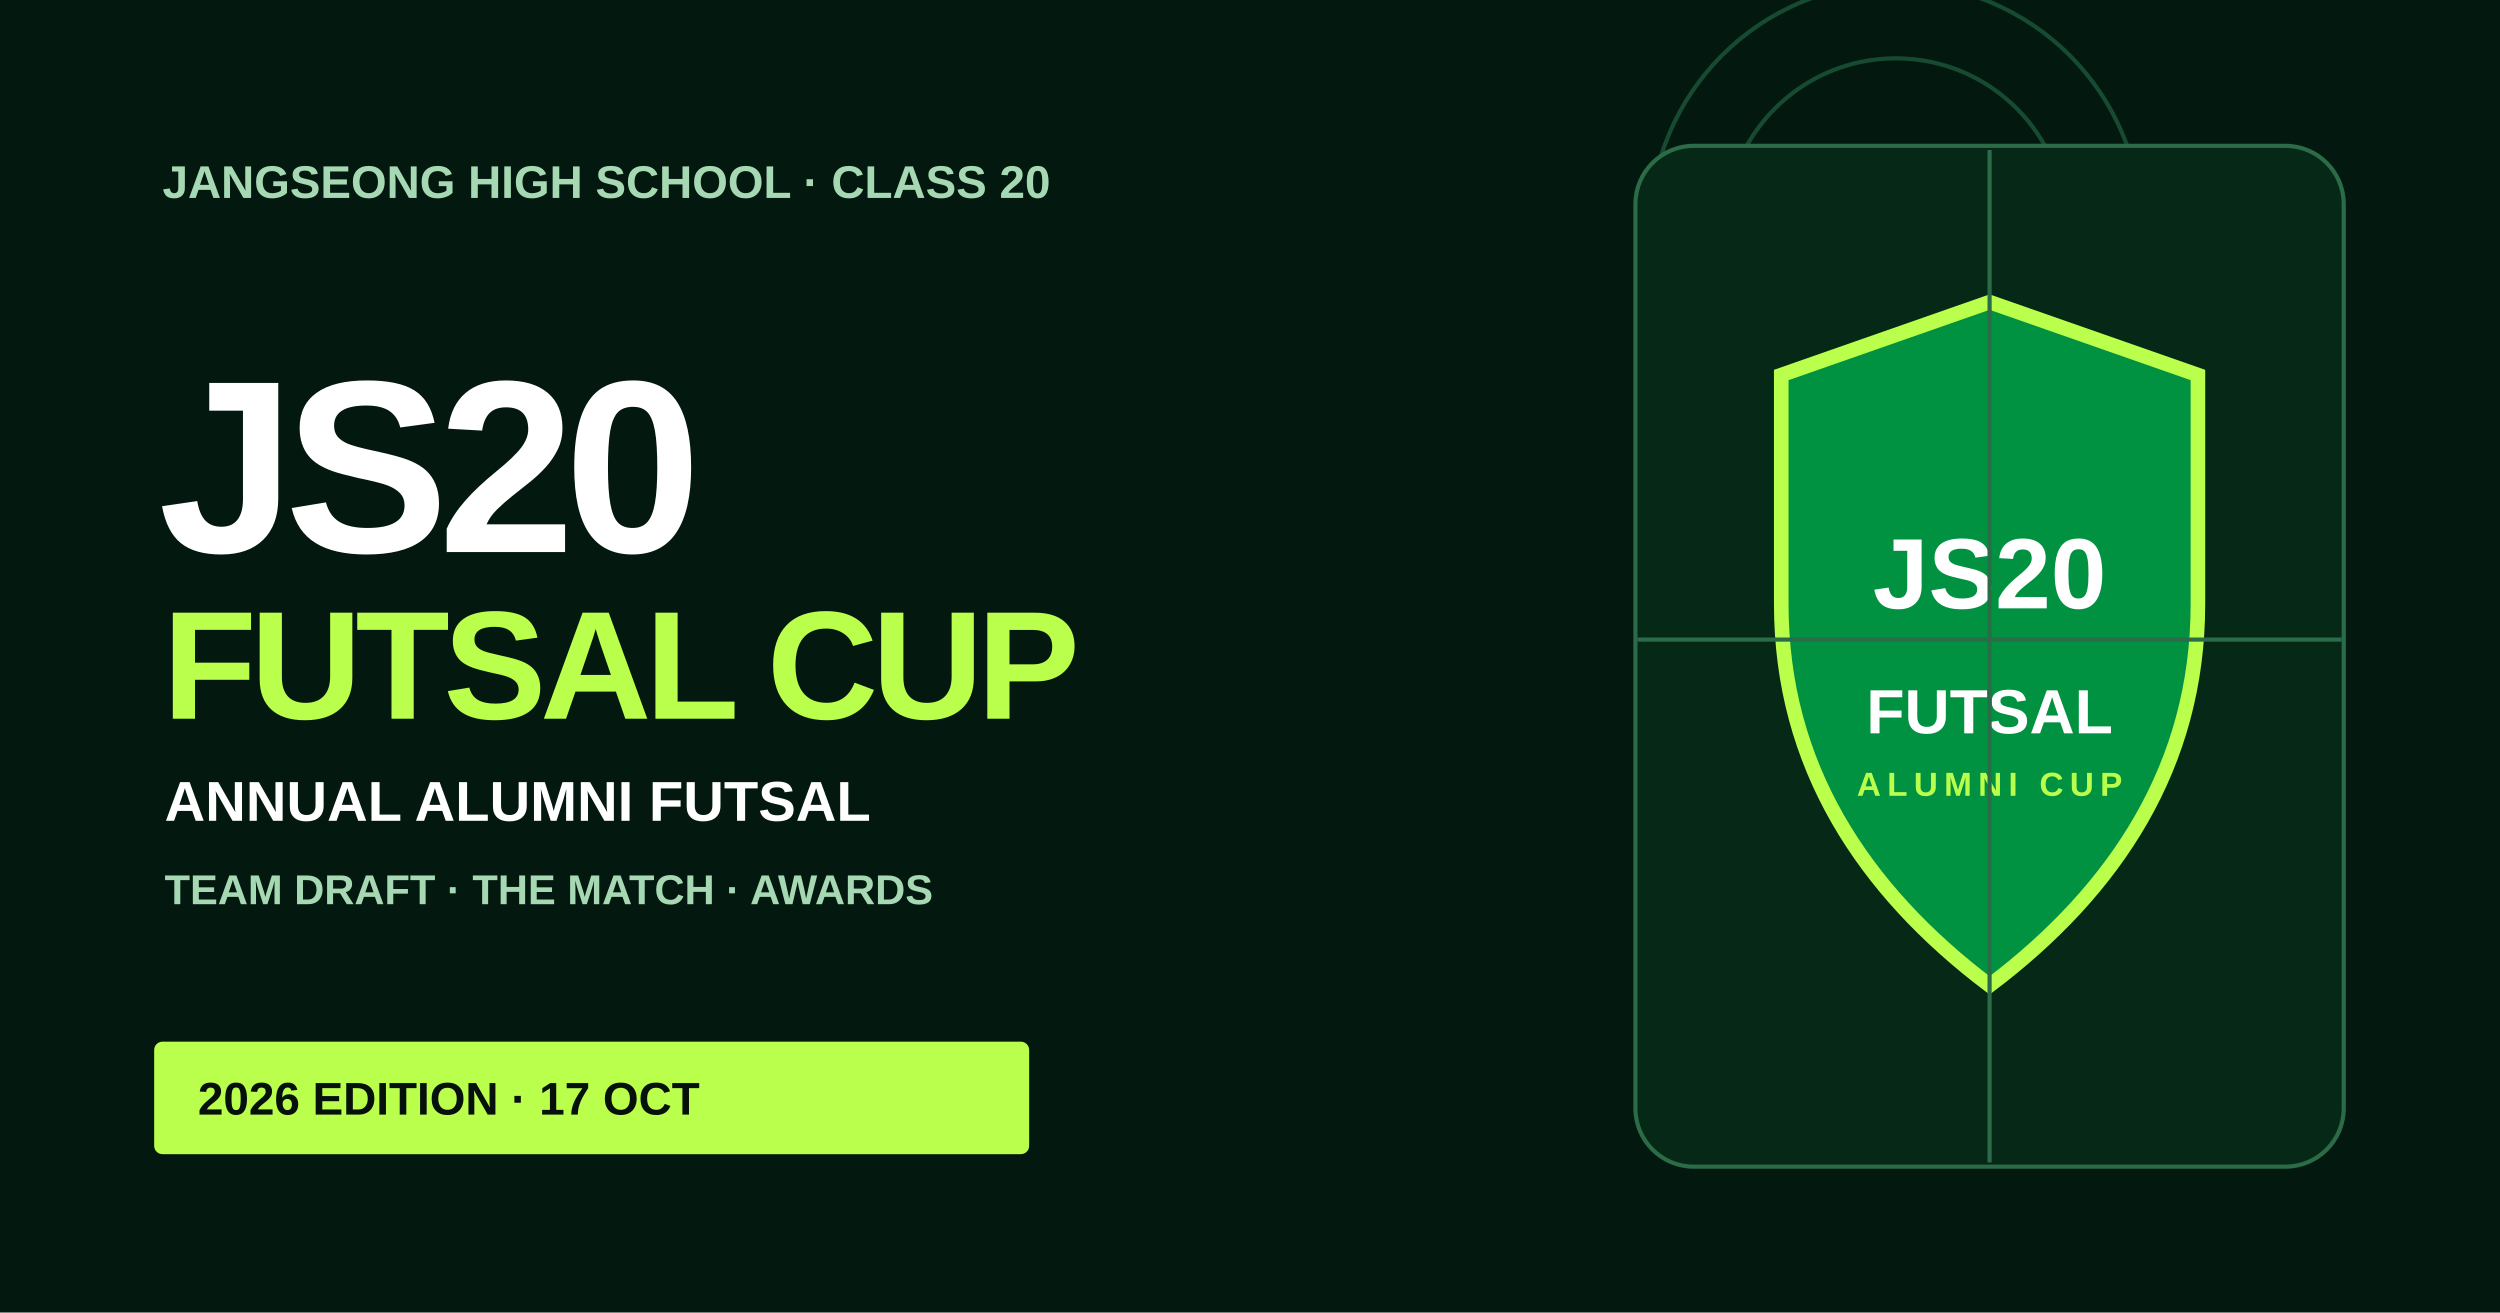
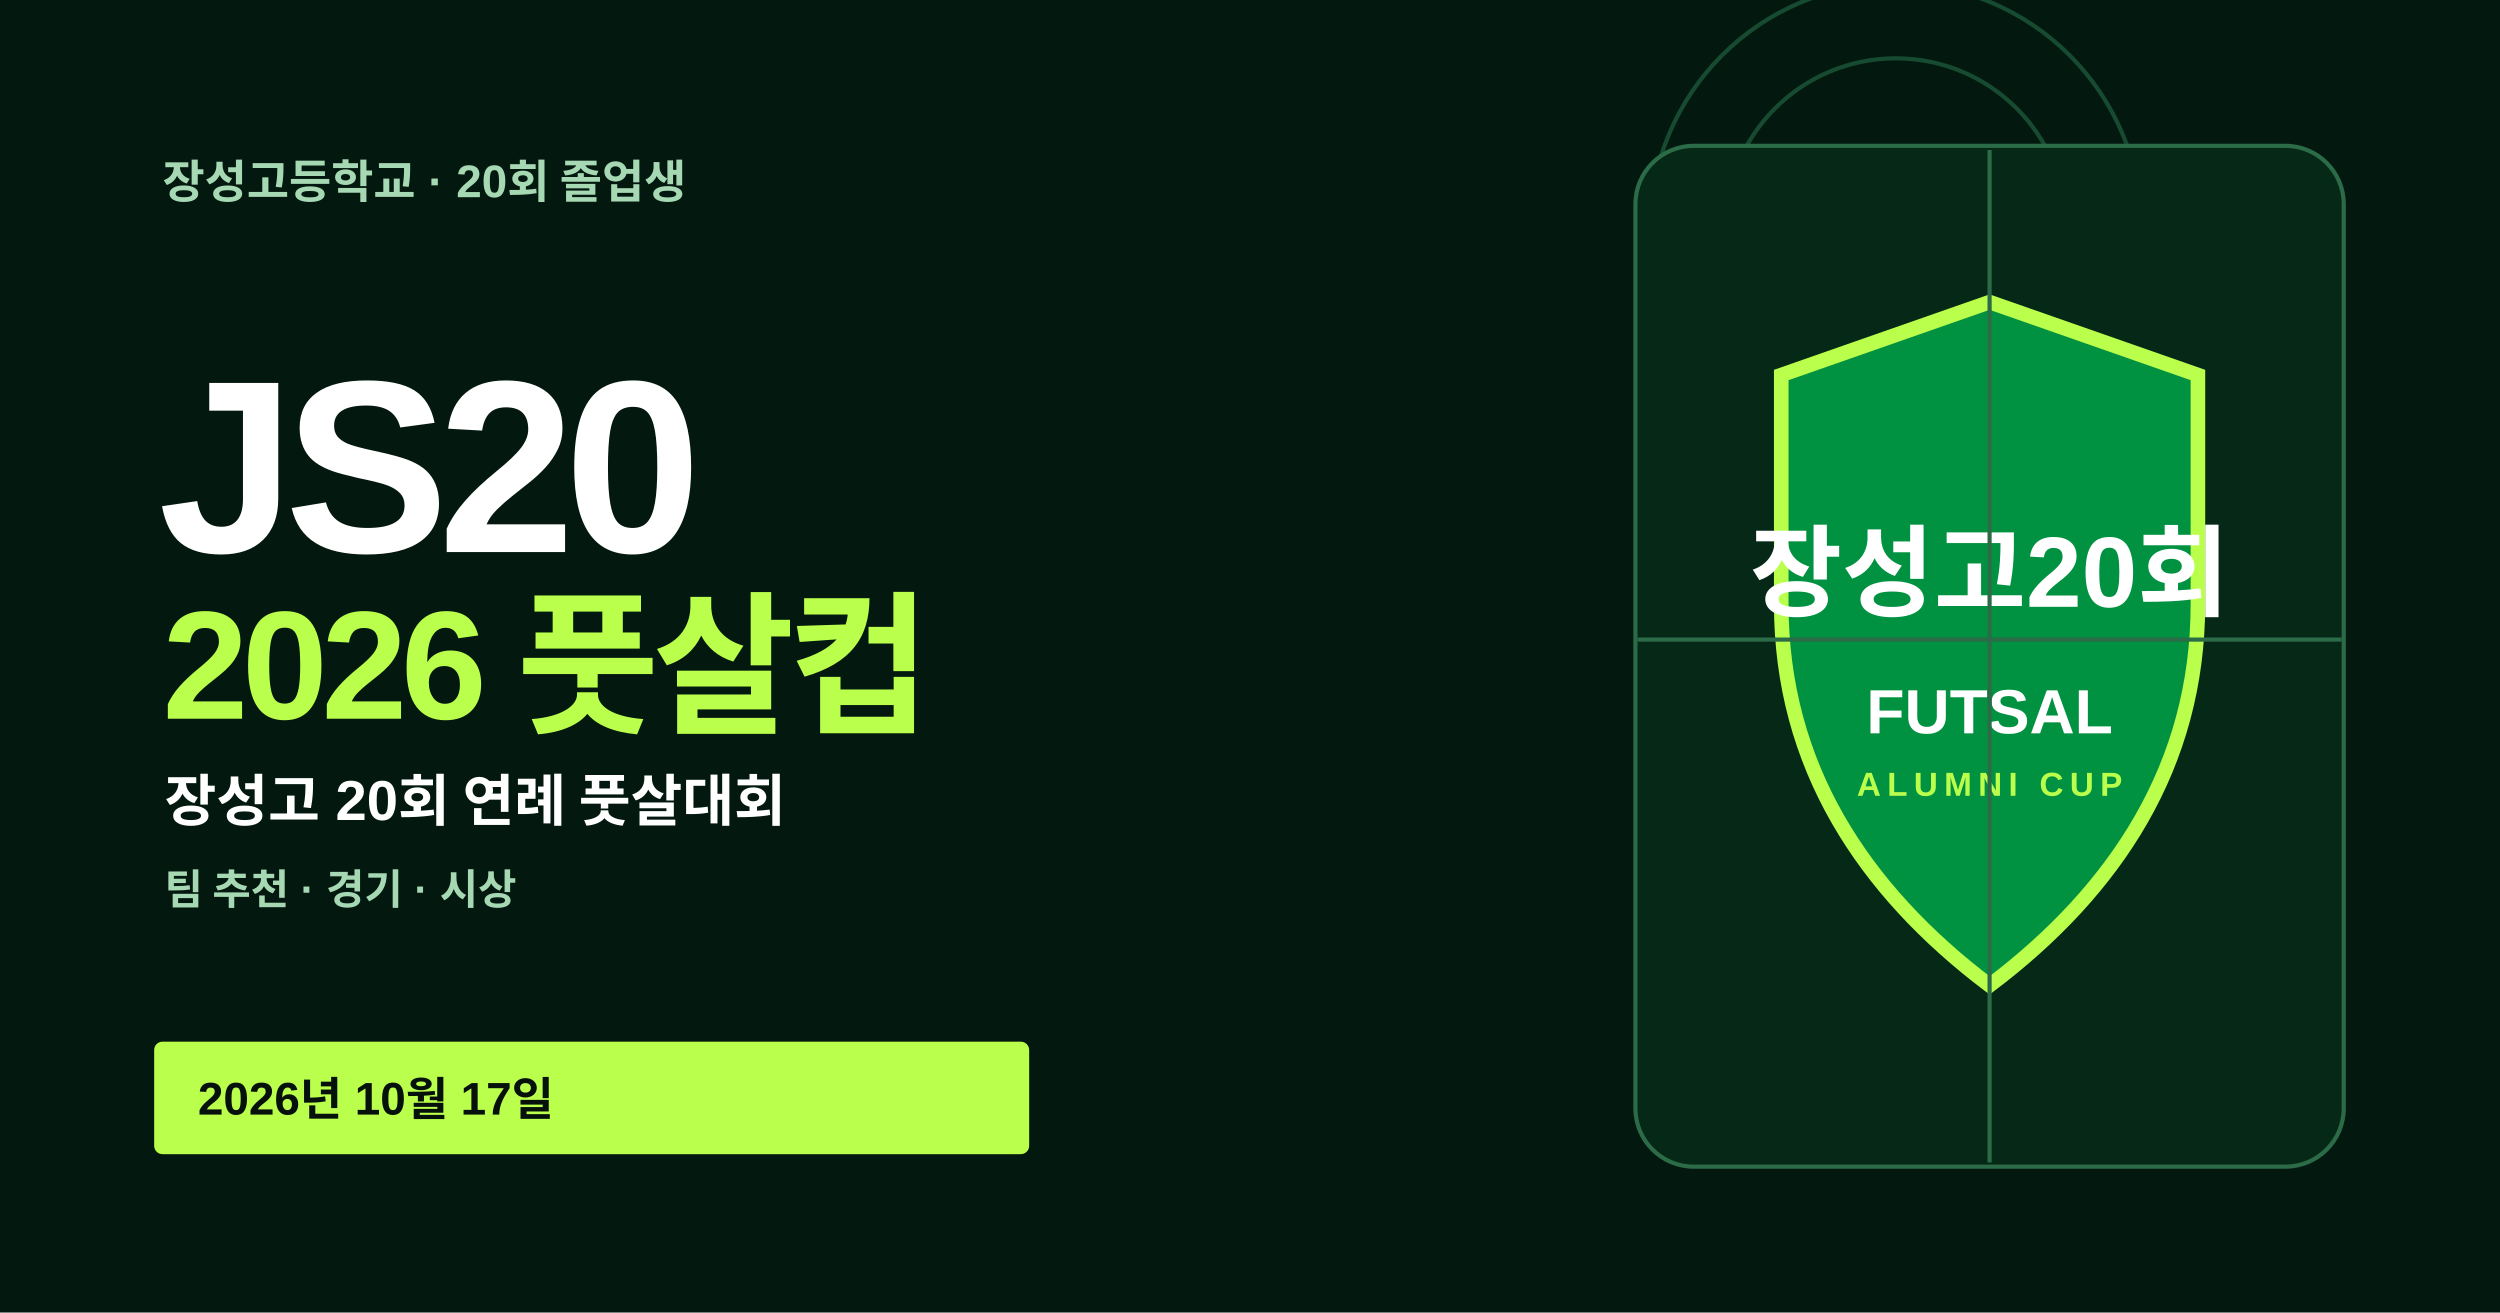
<svg xmlns="http://www.w3.org/2000/svg" width="1200" height="630" viewBox="0 0 1200 630">
  <rect width="1200" height="630" fill="#03180e" />
  <circle cx="910" cy="110" r="118" fill="none" stroke="#174b31" stroke-width="2" />
  <circle cx="910" cy="110" r="82" fill="none" stroke="#174b31" stroke-width="2" />
  <rect x="785" y="70" width="340" height="490" rx="28" fill="#062817" stroke="#2c6b47" stroke-width="2" />
  <path d="M955 145 1055 180v110c0 77-39 137-100 183-61-46-100-106-100-183V180z" fill="#009240" stroke="#b9ff4b" stroke-width="7" />
-   <text x="955" y="292" text-anchor="middle" fill="#fff" font-family="Arial,Helvetica,sans-serif" font-size="48" font-weight="900">JS20</text>
+   <text x="955" y="292" text-anchor="middle" fill="#fff" font-family="Arial,Helvetica,sans-serif" font-size="48" font-weight="900">장성고20회</text>
  <text x="955" y="352" text-anchor="middle" fill="#fff" font-family="Arial,Helvetica,sans-serif" font-size="30" font-weight="900">FUTSAL</text>
  <text x="955" y="382" text-anchor="middle" fill="#b9ff4b" font-family="Arial,Helvetica,sans-serif" font-size="16" font-weight="700" letter-spacing="3">ALUMNI CUP</text>
  <line x1="955" y1="72" x2="955" y2="558" stroke="#2c6b47" stroke-width="2" />
  <line x1="786" y1="307" x2="1124" y2="307" stroke="#2c6b47" stroke-width="2" />
-   <text x="78" y="95" fill="#a6d9b3" font-family="Arial,Helvetica,sans-serif" font-size="22" font-weight="700">JANGSEONG HIGH SCHOOL · CLASS 20</text>
+   <text x="78" y="95" fill="#a6d9b3" font-family="Arial,Helvetica,sans-serif" font-size="22" font-weight="700">장성고등학교 · 20회 졸업생</text>
  <text x="76" y="265" fill="#fff" font-family="Arial,Helvetica,sans-serif" font-size="118" font-weight="900" letter-spacing="-5">JS20</text>
-   <text x="78" y="345" fill="#b9ff4b" font-family="Arial,Helvetica,sans-serif" font-size="74" font-weight="900" letter-spacing="-3">FUTSAL CUP</text>
-   <text x="79" y="394" fill="#fff" font-family="Arial,Helvetica,sans-serif" font-size="27" font-weight="700">ANNUAL ALUMNI FUTSAL</text>
-   <text x="79" y="434" fill="#a6d9b3" font-family="Arial,Helvetica,sans-serif" font-size="20" font-weight="700">TEAM DRAFT · THE MATCH · AWARDS</text>
+   <text x="78" y="345" fill="#b9ff4b" font-family="Arial,Helvetica,sans-serif" font-size="74" font-weight="900" letter-spacing="-3">2026 풋살컵</text>
+   <text x="79" y="394" fill="#fff" font-family="Arial,Helvetica,sans-serif" font-size="27" font-weight="700">장성고 20회 연례 풋살대회</text>
+   <text x="79" y="434" fill="#a6d9b3" font-family="Arial,Helvetica,sans-serif" font-size="20" font-weight="700">팀 추천 · 경기 · 시상</text>
  <rect x="74" y="500" width="420" height="54" rx="4" fill="#b9ff4b" />
-   <text x="95" y="535" fill="#07110c" font-family="Arial,Helvetica,sans-serif" font-size="22" font-weight="900">2026 EDITION · 17 OCT</text>
+   <text x="95" y="535" fill="#07110c" font-family="Arial,Helvetica,sans-serif" font-size="22" font-weight="900">2026년 10월 17일</text>
</svg>
